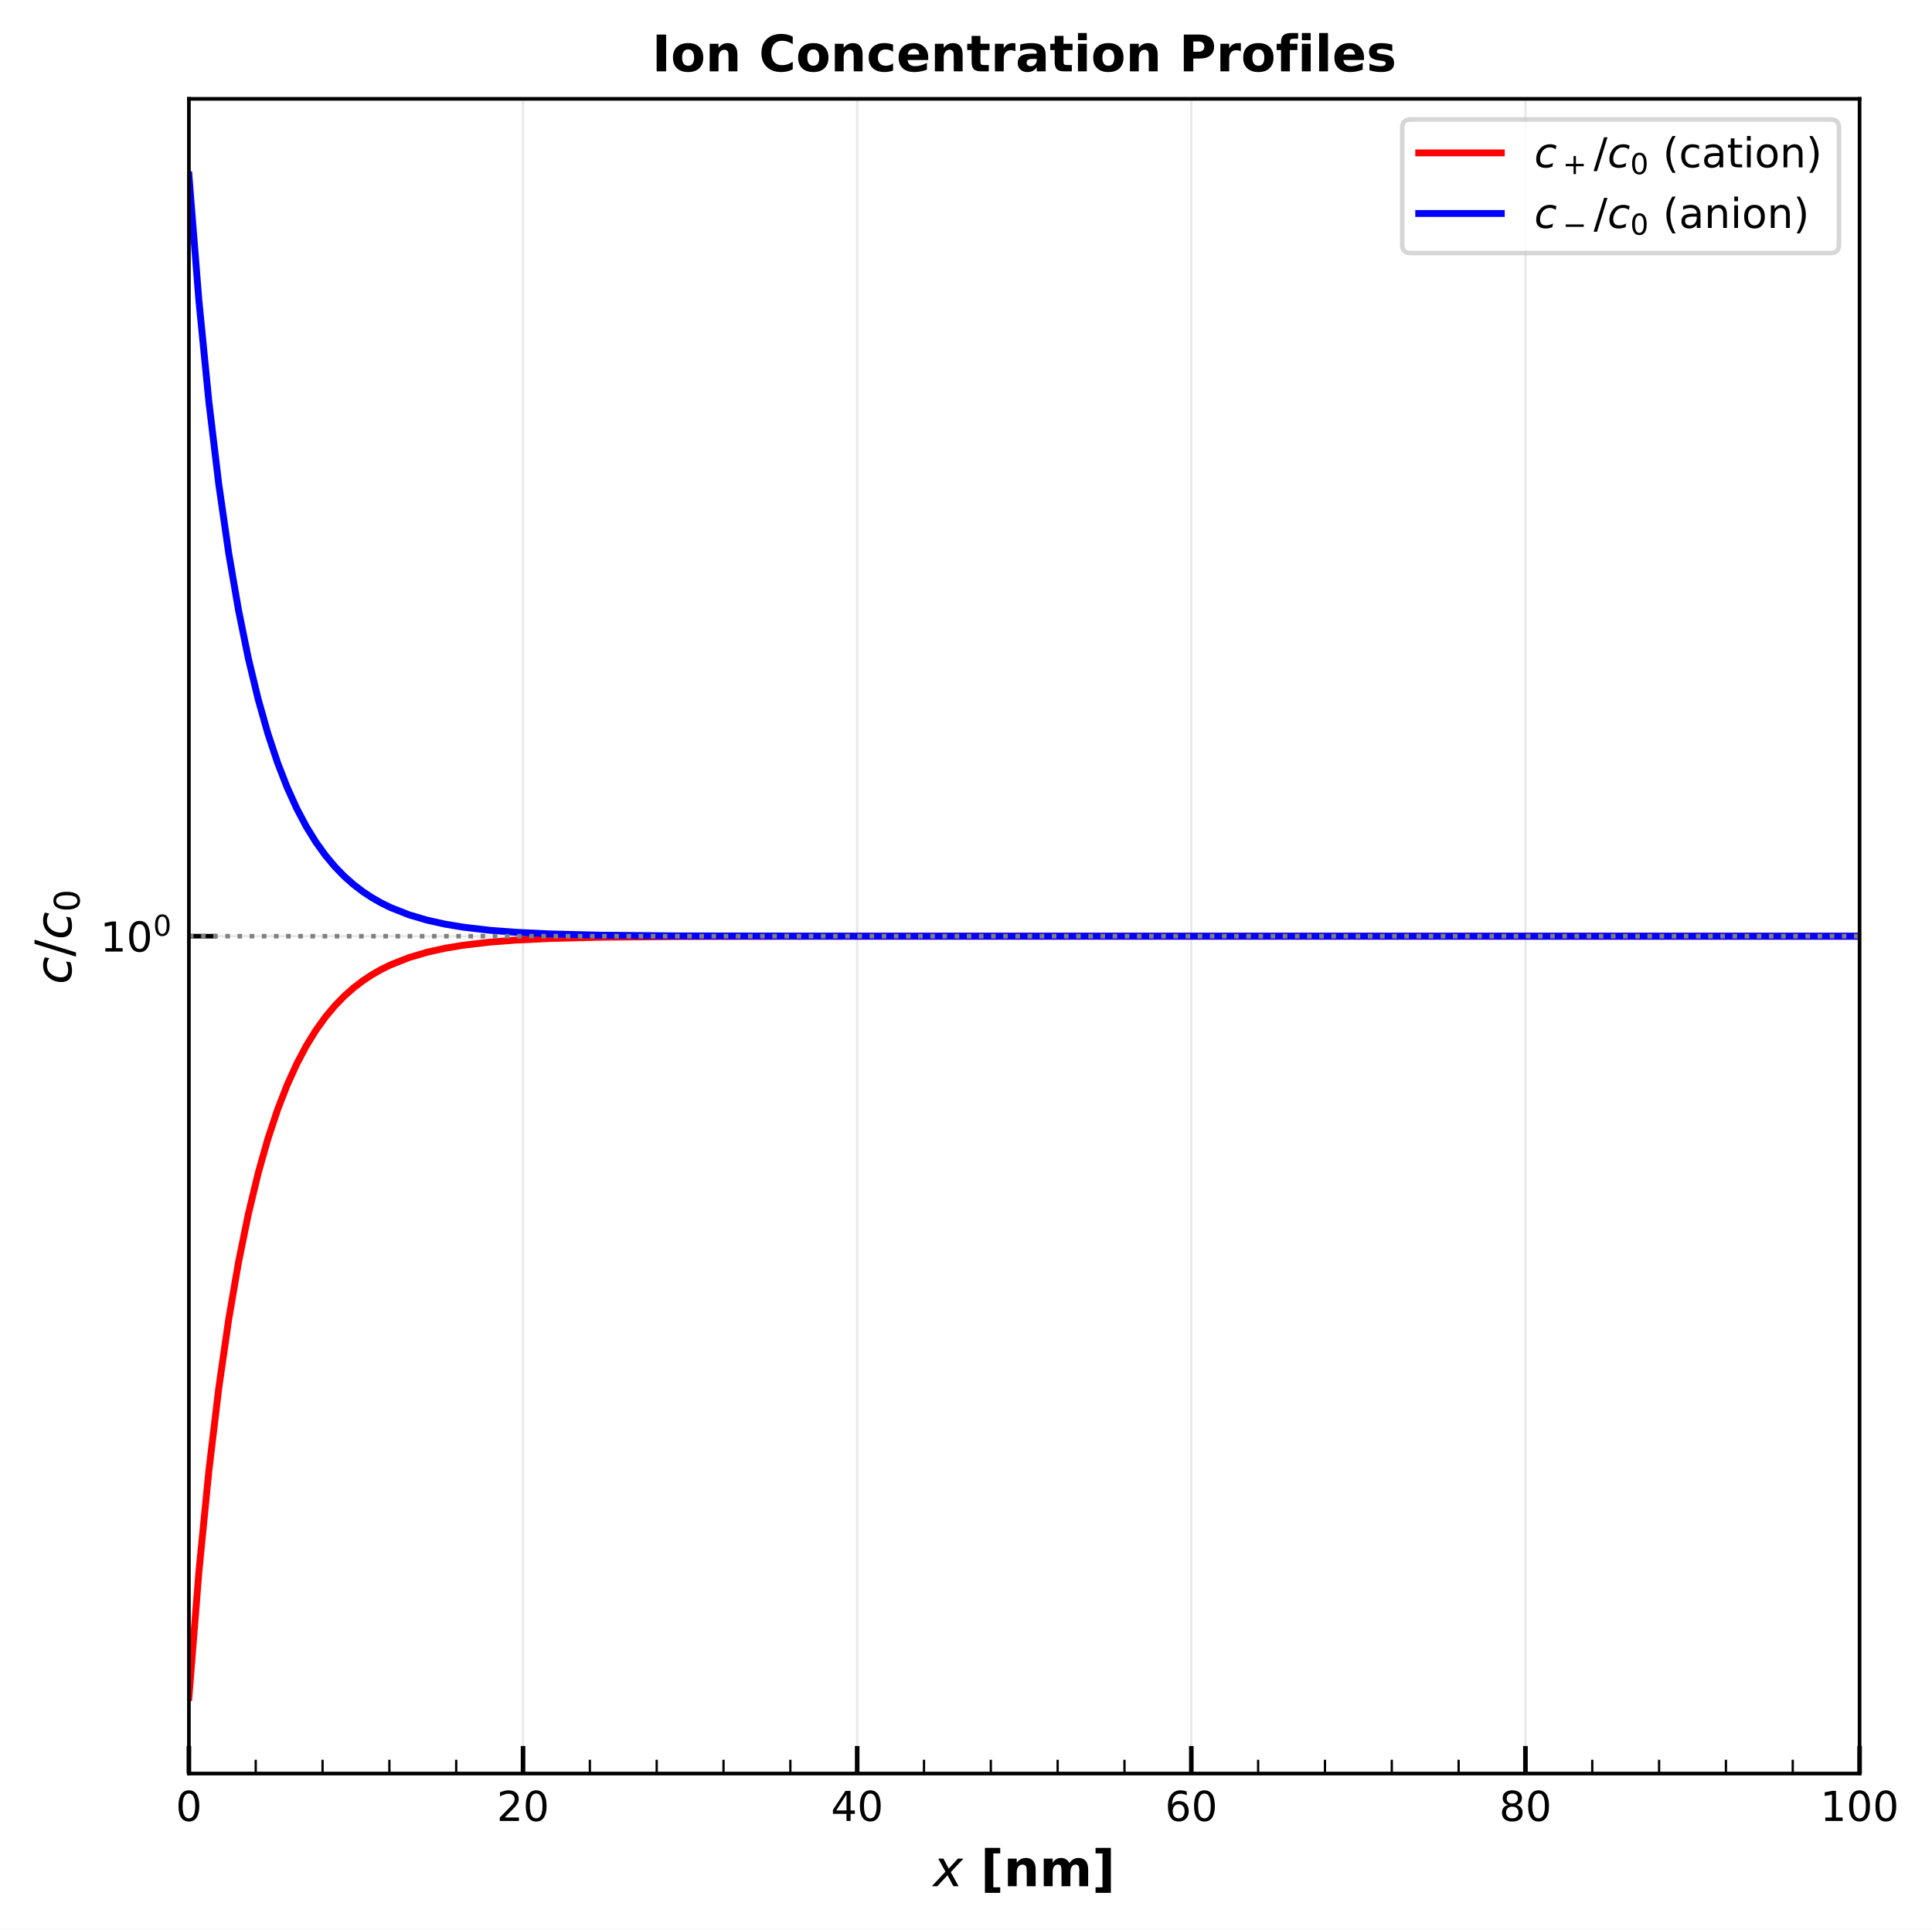
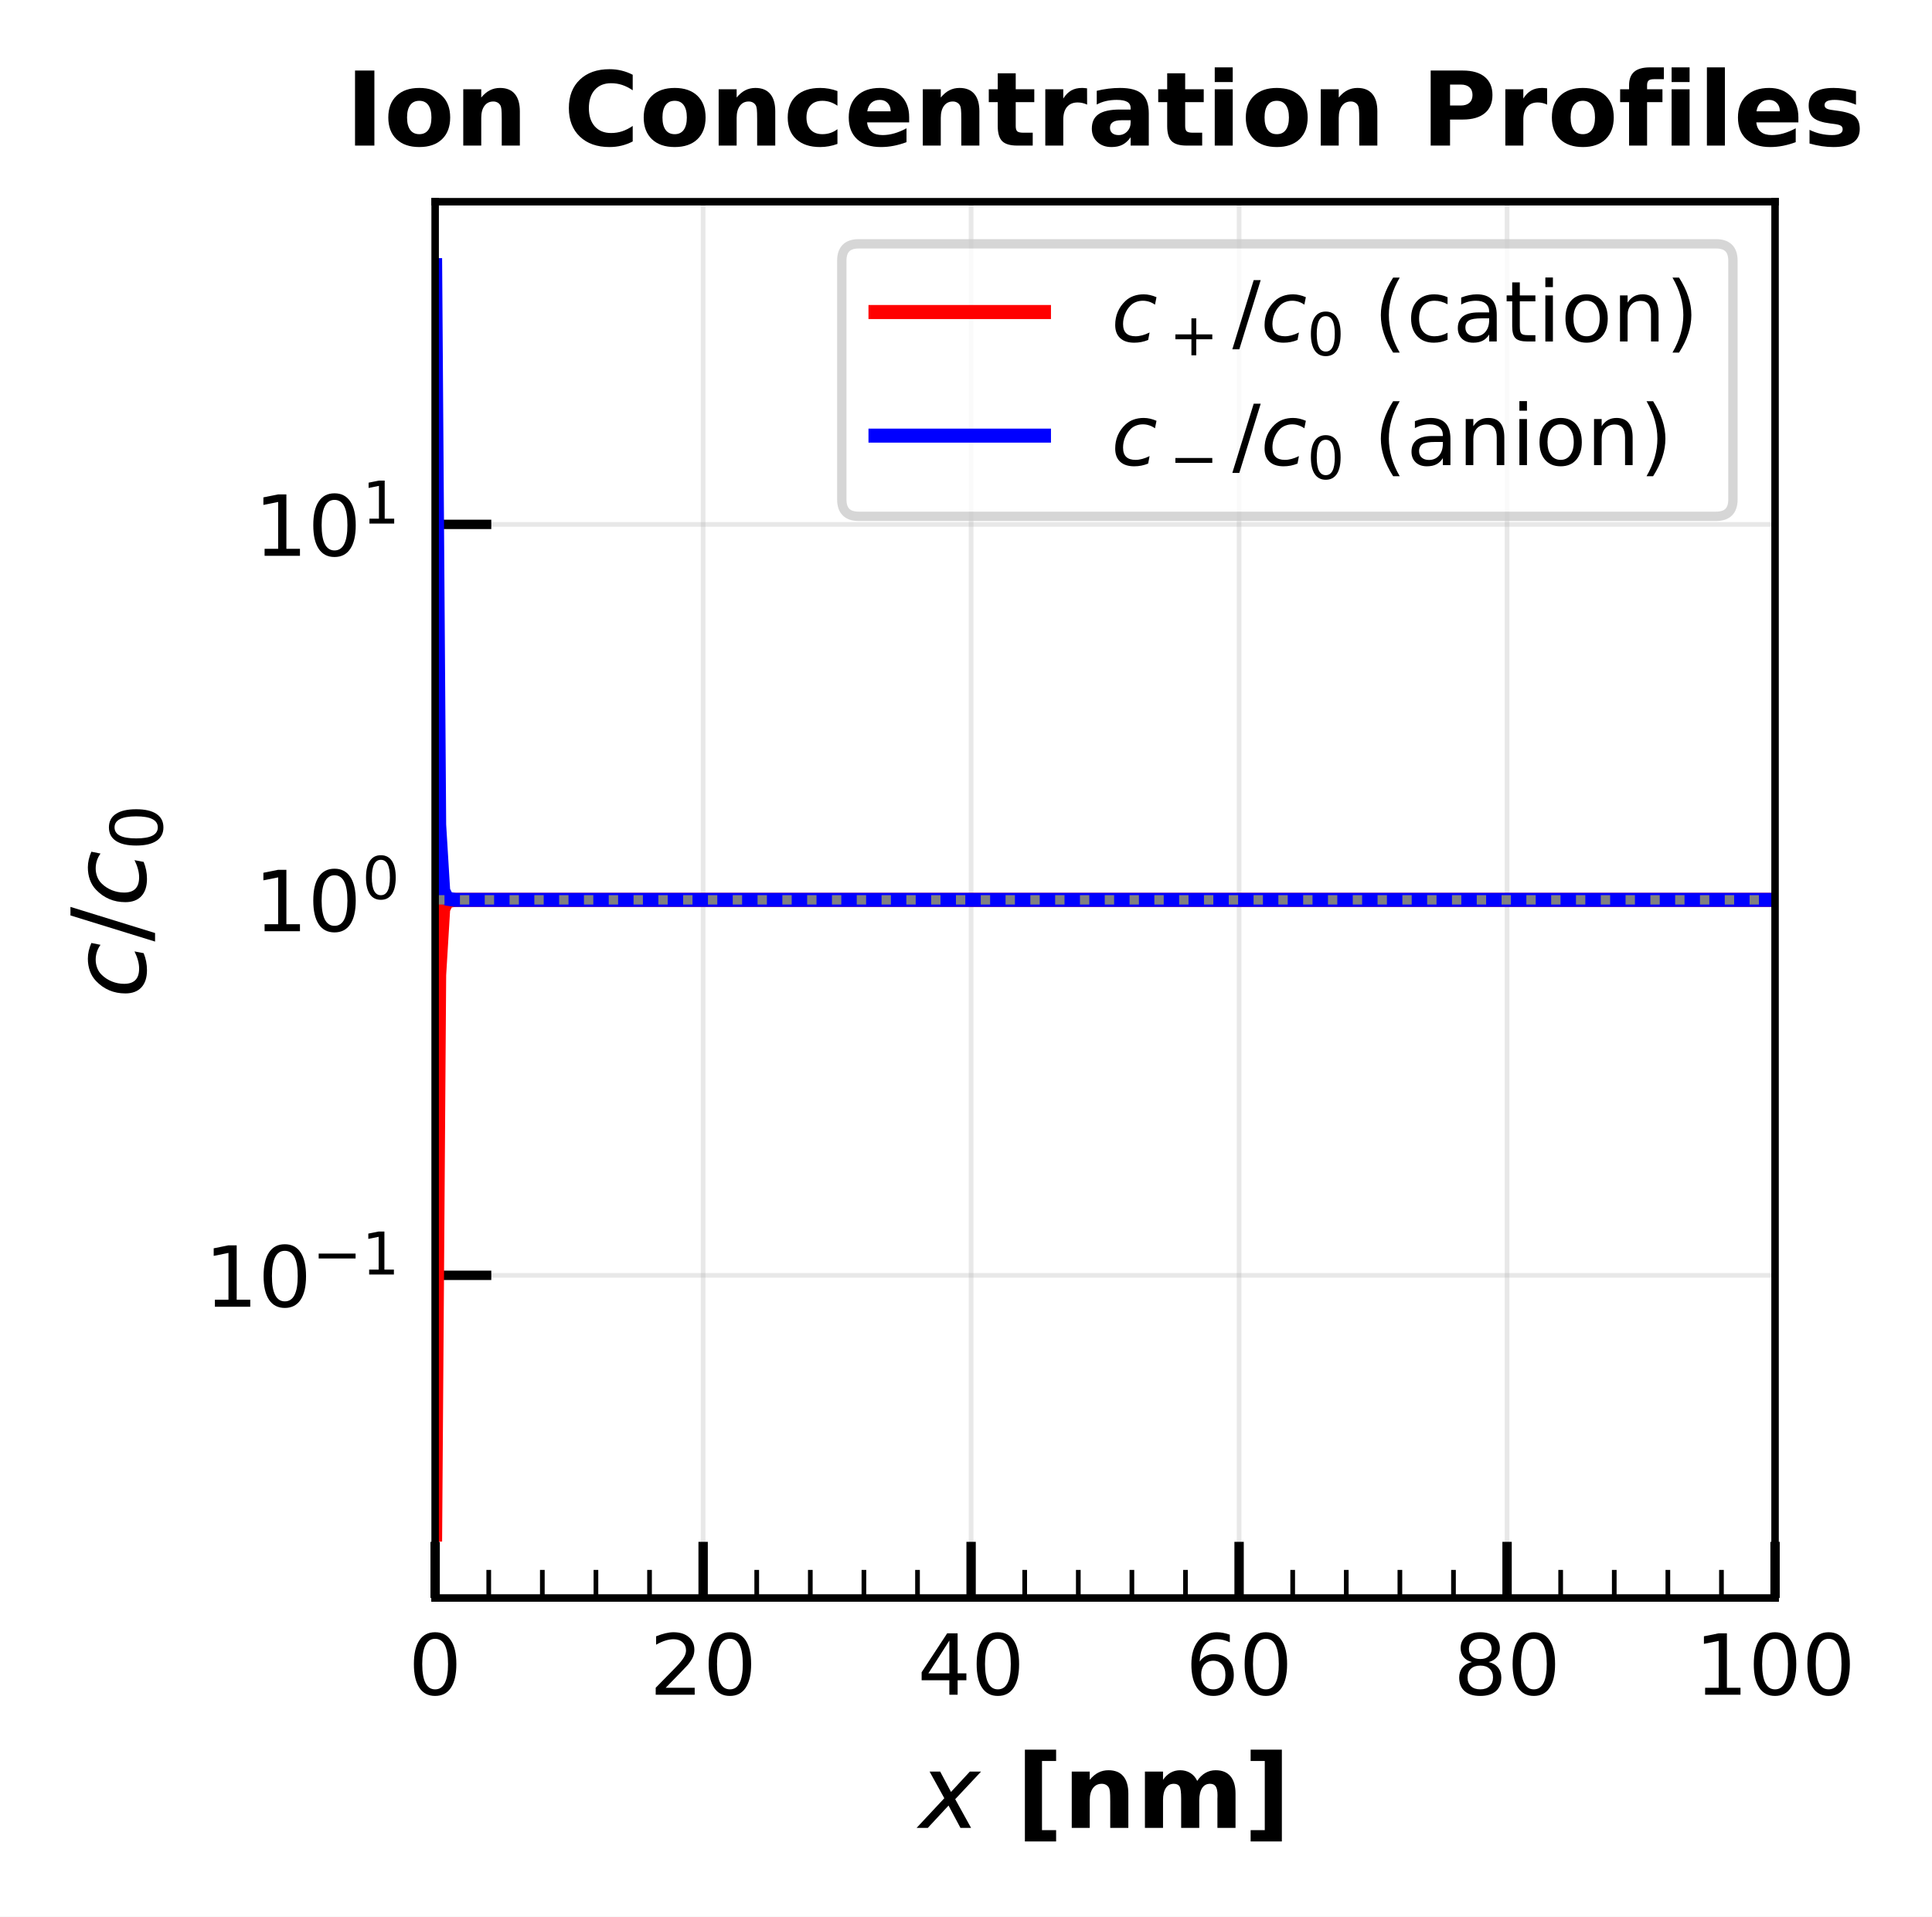
- <svg xmlns="http://www.w3.org/2000/svg" xmlns:xlink="http://www.w3.org/1999/xlink" width="421.236pt" height="420.835pt" viewBox="0 0 421.236 420.835" version="1.1">
+ <svg xmlns="http://www.w3.org/2000/svg" xmlns:xlink="http://www.w3.org/1999/xlink" width="206.439pt" height="204.835pt" viewBox="0 0 206.439 204.835" version="1.1">
  <defs>
    <style type="text/css">*{stroke-linejoin: round; stroke-linecap: butt}</style>
  </defs>
  <g id="figure_1">
    <g id="patch_1">
-       <path d="M 0 420.835  L 421.236 420.835  L 421.236 0  L 0 0  z " style="fill: #ffffff" />
+       <path d="M -0 204.835  L 206.439 204.835  L 206.439 0  L -0 0  z " style="fill: #ffffff" />
    </g>
    <g id="axes_1">
      <g id="patch_2">
-         <path d="M 41.186 386.778  L 405.447 386.778  L 405.447 21.558  L 41.186 21.558  z " style="fill: #ffffff" />
+         <path d="M 46.496 170.778  L 189.669 170.778  L 189.669 21.558  L 46.496 21.558  z " style="fill: #ffffff" />
      </g>
      <g id="matplotlib.axis_1">
        <g id="xtick_1">
          <g id="line2d_1">
-             <path d="M 41.186 386.778  L 41.186 21.558  " clip-path="url(#pbe0c4cbad6)" style="fill: none; stroke: #b0b0b0; stroke-opacity: 0.3; stroke-width: 0.5; stroke-linecap: square" />
+             <path d="M 46.496 170.778  L 46.496 21.558  " clip-path="url(#p0ae0e64b96)" style="fill: none; stroke: #b0b0b0; stroke-opacity: 0.3; stroke-width: 0.5; stroke-linecap: square" />
          </g>
          <g id="line2d_2">
            <defs>
-               <path id="m8ddf93ec9c" d="M 0 0  L 0 -6  " style="stroke: #000000" />
-             </defs>
-             <g>
-               <use xlink:href="#m8ddf93ec9c" x="41.186" y="386.778" style="stroke: #000000" />
+               <path id="m570b64d89d" d="M 0 0  L 0 -6  " style="stroke: #000000" />
+             </defs>
+             <g>
+               <use xlink:href="#m570b64d89d" x="46.496" y="170.778" style="stroke: #000000" />
            </g>
          </g>
          <g id="text_1">
-             <g transform="translate(38.32281 397.1169) scale(0.09 -0.09)">
+             <g transform="translate(43.63281 181.1169) scale(0.09 -0.09)">
              <defs>
                <path id="DejaVuSans-30" d="M 2034 4250  Q 1547 4250 1301 3770  Q 1056 3291 1056 2328  Q 1056 1369 1301 889  Q 1547 409 2034 409  Q 2525 409 2770 889  Q 3016 1369 3016 2328  Q 3016 3291 2770 3770  Q 2525 4250 2034 4250  z M 2034 4750  Q 2819 4750 3233 4129  Q 3647 3509 3647 2328  Q 3647 1150 3233 529  Q 2819 -91 2034 -91  Q 1250 -91 836 529  Q 422 1150 422 2328  Q 422 3509 836 4129  Q 1250 4750 2034 4750  z " transform="scale(0.015625)" />
              </defs>
              <use xlink:href="#DejaVuSans-30" />
            </g>
          </g>
        </g>
        <g id="xtick_2">
          <g id="line2d_3">
-             <path d="M 114.038 386.778  L 114.038 21.558  " clip-path="url(#pbe0c4cbad6)" style="fill: none; stroke: #b0b0b0; stroke-opacity: 0.3; stroke-width: 0.5; stroke-linecap: square" />
+             <path d="M 75.131 170.778  L 75.131 21.558  " clip-path="url(#p0ae0e64b96)" style="fill: none; stroke: #b0b0b0; stroke-opacity: 0.3; stroke-width: 0.5; stroke-linecap: square" />
          </g>
          <g id="line2d_4">
            <g>
-               <use xlink:href="#m8ddf93ec9c" x="114.038" y="386.778" style="stroke: #000000" />
+               <use xlink:href="#m570b64d89d" x="75.131" y="170.778" style="stroke: #000000" />
            </g>
          </g>
          <g id="text_2">
-             <g transform="translate(108.3118 397.1169) scale(0.09 -0.09)">
+             <g transform="translate(69.40433 181.1169) scale(0.09 -0.09)">
              <defs>
                <path id="DejaVuSans-32" d="M 1228 531  L 3431 531  L 3431 0  L 469 0  L 469 531  Q 828 903 1448 1529  Q 2069 2156 2228 2338  Q 2531 2678 2651 2914  Q 2772 3150 2772 3378  Q 2772 3750 2511 3984  Q 2250 4219 1831 4219  Q 1534 4219 1204 4116  Q 875 4013 500 3803  L 500 4441  Q 881 4594 1212 4672  Q 1544 4750 1819 4750  Q 2544 4750 2975 4387  Q 3406 4025 3406 3419  Q 3406 3131 3298 2873  Q 3191 2616 2906 2266  Q 2828 2175 2409 1742  Q 1991 1309 1228 531  z " transform="scale(0.015625)" />
              </defs>
              <use xlink:href="#DejaVuSans-32" />
              <use xlink:href="#DejaVuSans-30" x="63.623" />
            </g>
          </g>
        </g>
        <g id="xtick_3">
          <g id="line2d_5">
-             <path d="M 186.89 386.778  L 186.89 21.558  " clip-path="url(#pbe0c4cbad6)" style="fill: none; stroke: #b0b0b0; stroke-opacity: 0.3; stroke-width: 0.5; stroke-linecap: square" />
+             <path d="M 103.765 170.778  L 103.765 21.558  " clip-path="url(#p0ae0e64b96)" style="fill: none; stroke: #b0b0b0; stroke-opacity: 0.3; stroke-width: 0.5; stroke-linecap: square" />
          </g>
          <g id="line2d_6">
            <g>
-               <use xlink:href="#m8ddf93ec9c" x="186.89" y="386.778" style="stroke: #000000" />
+               <use xlink:href="#m570b64d89d" x="103.765" y="170.778" style="stroke: #000000" />
            </g>
          </g>
          <g id="text_3">
-             <g transform="translate(181.1639 397.1169) scale(0.09 -0.09)">
+             <g transform="translate(98.03896 181.1169) scale(0.09 -0.09)">
              <defs>
                <path id="DejaVuSans-34" d="M 2419 4116  L 825 1625  L 2419 1625  L 2419 4116  z M 2253 4666  L 3047 4666  L 3047 1625  L 3713 1625  L 3713 1100  L 3047 1100  L 3047 0  L 2419 0  L 2419 1100  L 313 1100  L 313 1709  L 2253 4666  z " transform="scale(0.015625)" />
              </defs>
              <use xlink:href="#DejaVuSans-34" />
              <use xlink:href="#DejaVuSans-30" x="63.623" />
            </g>
          </g>
        </g>
        <g id="xtick_4">
          <g id="line2d_7">
-             <path d="M 259.742 386.778  L 259.742 21.558  " clip-path="url(#pbe0c4cbad6)" style="fill: none; stroke: #b0b0b0; stroke-opacity: 0.3; stroke-width: 0.5; stroke-linecap: square" />
+             <path d="M 132.4 170.778  L 132.4 21.558  " clip-path="url(#p0ae0e64b96)" style="fill: none; stroke: #b0b0b0; stroke-opacity: 0.3; stroke-width: 0.5; stroke-linecap: square" />
          </g>
          <g id="line2d_8">
            <g>
-               <use xlink:href="#m8ddf93ec9c" x="259.742" y="386.778" style="stroke: #000000" />
+               <use xlink:href="#m570b64d89d" x="132.4" y="170.778" style="stroke: #000000" />
            </g>
          </g>
          <g id="text_4">
-             <g transform="translate(254.0161 397.1169) scale(0.09 -0.09)">
+             <g transform="translate(126.6736 181.1169) scale(0.09 -0.09)">
              <defs>
                <path id="DejaVuSans-36" d="M 2113 2584  Q 1688 2584 1439 2293  Q 1191 2003 1191 1497  Q 1191 994 1439 701  Q 1688 409 2113 409  Q 2538 409 2786 701  Q 3034 994 3034 1497  Q 3034 2003 2786 2293  Q 2538 2584 2113 2584  z M 3366 4563  L 3366 3988  Q 3128 4100 2886 4159  Q 2644 4219 2406 4219  Q 1781 4219 1451 3797  Q 1122 3375 1075 2522  Q 1259 2794 1537 2939  Q 1816 3084 2150 3084  Q 2853 3084 3261 2657  Q 3669 2231 3669 1497  Q 3669 778 3244 343  Q 2819 -91 2113 -91  Q 1303 -91 875 529  Q 447 1150 447 2328  Q 447 3434 972 4092  Q 1497 4750 2381 4750  Q 2619 4750 2861 4703  Q 3103 4656 3366 4563  z " transform="scale(0.015625)" />
              </defs>
              <use xlink:href="#DejaVuSans-36" />
              <use xlink:href="#DejaVuSans-30" x="63.623" />
            </g>
          </g>
        </g>
        <g id="xtick_5">
          <g id="line2d_9">
-             <path d="M 332.594 386.778  L 332.594 21.558  " clip-path="url(#pbe0c4cbad6)" style="fill: none; stroke: #b0b0b0; stroke-opacity: 0.3; stroke-width: 0.5; stroke-linecap: square" />
+             <path d="M 161.034 170.778  L 161.034 21.558  " clip-path="url(#p0ae0e64b96)" style="fill: none; stroke: #b0b0b0; stroke-opacity: 0.3; stroke-width: 0.5; stroke-linecap: square" />
          </g>
          <g id="line2d_10">
            <g>
-               <use xlink:href="#m8ddf93ec9c" x="332.594" y="386.778" style="stroke: #000000" />
+               <use xlink:href="#m570b64d89d" x="161.034" y="170.778" style="stroke: #000000" />
            </g>
          </g>
          <g id="text_5">
-             <g transform="translate(326.8682 397.1169) scale(0.09 -0.09)">
+             <g transform="translate(155.3082 181.1169) scale(0.09 -0.09)">
              <defs>
                <path id="DejaVuSans-38" d="M 2034 2216  Q 1584 2216 1326 1975  Q 1069 1734 1069 1313  Q 1069 891 1326 650  Q 1584 409 2034 409  Q 2484 409 2743 651  Q 3003 894 3003 1313  Q 3003 1734 2745 1975  Q 2488 2216 2034 2216  z M 1403 2484  Q 997 2584 770 2862  Q 544 3141 544 3541  Q 544 4100 942 4425  Q 1341 4750 2034 4750  Q 2731 4750 3128 4425  Q 3525 4100 3525 3541  Q 3525 3141 3298 2862  Q 3072 2584 2669 2484  Q 3125 2378 3379 2068  Q 3634 1759 3634 1313  Q 3634 634 3220 271  Q 2806 -91 2034 -91  Q 1263 -91 848 271  Q 434 634 434 1313  Q 434 1759 690 2068  Q 947 2378 1403 2484  z M 1172 3481  Q 1172 3119 1398 2916  Q 1625 2713 2034 2713  Q 2441 2713 2670 2916  Q 2900 3119 2900 3481  Q 2900 3844 2670 4047  Q 2441 4250 2034 4250  Q 1625 4250 1398 4047  Q 1172 3844 1172 3481  z " transform="scale(0.015625)" />
              </defs>
              <use xlink:href="#DejaVuSans-38" />
              <use xlink:href="#DejaVuSans-30" x="63.623" />
            </g>
          </g>
        </g>
        <g id="xtick_6">
          <g id="line2d_11">
-             <path d="M 405.447 386.778  L 405.447 21.558  " clip-path="url(#pbe0c4cbad6)" style="fill: none; stroke: #b0b0b0; stroke-opacity: 0.3; stroke-width: 0.5; stroke-linecap: square" />
+             <path d="M 189.669 170.778  L 189.669 21.558  " clip-path="url(#p0ae0e64b96)" style="fill: none; stroke: #b0b0b0; stroke-opacity: 0.3; stroke-width: 0.5; stroke-linecap: square" />
          </g>
          <g id="line2d_12">
            <g>
-               <use xlink:href="#m8ddf93ec9c" x="405.447" y="386.778" style="stroke: #000000" />
+               <use xlink:href="#m570b64d89d" x="189.669" y="170.778" style="stroke: #000000" />
            </g>
          </g>
          <g id="text_6">
-             <g transform="translate(396.8572 397.1169) scale(0.09 -0.09)">
+             <g transform="translate(181.0798 181.1169) scale(0.09 -0.09)">
              <defs>
                <path id="DejaVuSans-31" d="M 794 531  L 1825 531  L 1825 4091  L 703 3866  L 703 4441  L 1819 4666  L 2450 4666  L 2450 531  L 3481 531  L 3481 0  L 794 0  L 794 531  z " transform="scale(0.015625)" />
              </defs>
              <use xlink:href="#DejaVuSans-31" />
              <use xlink:href="#DejaVuSans-30" x="63.623" />
              <use xlink:href="#DejaVuSans-30" x="127.246" />
            </g>
          </g>
        </g>
        <g id="xtick_7">
          <g id="line2d_13">
            <defs>
-               <path id="m6bb6f6921f" d="M 0 0  L 0 -3  " style="stroke: #000000; stroke-width: 0.5" />
-             </defs>
-             <g>
-               <use xlink:href="#m6bb6f6921f" x="55.756" y="386.778" style="stroke: #000000; stroke-width: 0.5" />
+               <path id="mda8143eebb" d="M 0 0  L 0 -3  " style="stroke: #000000; stroke-width: 0.5" />
+             </defs>
+             <g>
+               <use xlink:href="#mda8143eebb" x="52.223" y="170.778" style="stroke: #000000; stroke-width: 0.5" />
            </g>
          </g>
        </g>
        <g id="xtick_8">
          <g id="line2d_14">
            <g>
-               <use xlink:href="#m6bb6f6921f" x="70.327" y="386.778" style="stroke: #000000; stroke-width: 0.5" />
+               <use xlink:href="#mda8143eebb" x="57.95" y="170.778" style="stroke: #000000; stroke-width: 0.5" />
            </g>
          </g>
        </g>
        <g id="xtick_9">
          <g id="line2d_15">
            <g>
-               <use xlink:href="#m6bb6f6921f" x="84.897" y="386.778" style="stroke: #000000; stroke-width: 0.5" />
+               <use xlink:href="#mda8143eebb" x="63.677" y="170.778" style="stroke: #000000; stroke-width: 0.5" />
            </g>
          </g>
        </g>
        <g id="xtick_10">
          <g id="line2d_16">
            <g>
-               <use xlink:href="#m6bb6f6921f" x="99.468" y="386.778" style="stroke: #000000; stroke-width: 0.5" />
+               <use xlink:href="#mda8143eebb" x="69.404" y="170.778" style="stroke: #000000; stroke-width: 0.5" />
            </g>
          </g>
        </g>
        <g id="xtick_11">
          <g id="line2d_17">
            <g>
-               <use xlink:href="#m6bb6f6921f" x="128.608" y="386.778" style="stroke: #000000; stroke-width: 0.5" />
+               <use xlink:href="#mda8143eebb" x="80.858" y="170.778" style="stroke: #000000; stroke-width: 0.5" />
            </g>
          </g>
        </g>
        <g id="xtick_12">
          <g id="line2d_18">
            <g>
-               <use xlink:href="#m6bb6f6921f" x="143.179" y="386.778" style="stroke: #000000; stroke-width: 0.5" />
+               <use xlink:href="#mda8143eebb" x="86.584" y="170.778" style="stroke: #000000; stroke-width: 0.5" />
            </g>
          </g>
        </g>
        <g id="xtick_13">
          <g id="line2d_19">
            <g>
-               <use xlink:href="#m6bb6f6921f" x="157.749" y="386.778" style="stroke: #000000; stroke-width: 0.5" />
+               <use xlink:href="#mda8143eebb" x="92.311" y="170.778" style="stroke: #000000; stroke-width: 0.5" />
            </g>
          </g>
        </g>
        <g id="xtick_14">
          <g id="line2d_20">
            <g>
-               <use xlink:href="#m6bb6f6921f" x="172.32" y="386.778" style="stroke: #000000; stroke-width: 0.5" />
+               <use xlink:href="#mda8143eebb" x="98.038" y="170.778" style="stroke: #000000; stroke-width: 0.5" />
            </g>
          </g>
        </g>
        <g id="xtick_15">
          <g id="line2d_21">
            <g>
-               <use xlink:href="#m6bb6f6921f" x="201.461" y="386.778" style="stroke: #000000; stroke-width: 0.5" />
+               <use xlink:href="#mda8143eebb" x="109.492" y="170.778" style="stroke: #000000; stroke-width: 0.5" />
            </g>
          </g>
        </g>
        <g id="xtick_16">
          <g id="line2d_22">
            <g>
-               <use xlink:href="#m6bb6f6921f" x="216.031" y="386.778" style="stroke: #000000; stroke-width: 0.5" />
+               <use xlink:href="#mda8143eebb" x="115.219" y="170.778" style="stroke: #000000; stroke-width: 0.5" />
            </g>
          </g>
        </g>
        <g id="xtick_17">
          <g id="line2d_23">
            <g>
-               <use xlink:href="#m6bb6f6921f" x="230.601" y="386.778" style="stroke: #000000; stroke-width: 0.5" />
+               <use xlink:href="#mda8143eebb" x="120.946" y="170.778" style="stroke: #000000; stroke-width: 0.5" />
            </g>
          </g>
        </g>
        <g id="xtick_18">
          <g id="line2d_24">
            <g>
-               <use xlink:href="#m6bb6f6921f" x="245.172" y="386.778" style="stroke: #000000; stroke-width: 0.5" />
+               <use xlink:href="#mda8143eebb" x="126.673" y="170.778" style="stroke: #000000; stroke-width: 0.5" />
            </g>
          </g>
        </g>
        <g id="xtick_19">
          <g id="line2d_25">
            <g>
-               <use xlink:href="#m6bb6f6921f" x="274.313" y="386.778" style="stroke: #000000; stroke-width: 0.5" />
+               <use xlink:href="#mda8143eebb" x="138.127" y="170.778" style="stroke: #000000; stroke-width: 0.5" />
            </g>
          </g>
        </g>
        <g id="xtick_20">
          <g id="line2d_26">
            <g>
-               <use xlink:href="#m6bb6f6921f" x="288.883" y="386.778" style="stroke: #000000; stroke-width: 0.5" />
+               <use xlink:href="#mda8143eebb" x="143.854" y="170.778" style="stroke: #000000; stroke-width: 0.5" />
            </g>
          </g>
        </g>
        <g id="xtick_21">
          <g id="line2d_27">
            <g>
-               <use xlink:href="#m6bb6f6921f" x="303.454" y="386.778" style="stroke: #000000; stroke-width: 0.5" />
+               <use xlink:href="#mda8143eebb" x="149.581" y="170.778" style="stroke: #000000; stroke-width: 0.5" />
            </g>
          </g>
        </g>
        <g id="xtick_22">
          <g id="line2d_28">
            <g>
-               <use xlink:href="#m6bb6f6921f" x="318.024" y="386.778" style="stroke: #000000; stroke-width: 0.5" />
+               <use xlink:href="#mda8143eebb" x="155.308" y="170.778" style="stroke: #000000; stroke-width: 0.5" />
            </g>
          </g>
        </g>
        <g id="xtick_23">
          <g id="line2d_29">
            <g>
-               <use xlink:href="#m6bb6f6921f" x="347.165" y="386.778" style="stroke: #000000; stroke-width: 0.5" />
+               <use xlink:href="#mda8143eebb" x="166.761" y="170.778" style="stroke: #000000; stroke-width: 0.5" />
            </g>
          </g>
        </g>
        <g id="xtick_24">
          <g id="line2d_30">
            <g>
-               <use xlink:href="#m6bb6f6921f" x="361.735" y="386.778" style="stroke: #000000; stroke-width: 0.5" />
+               <use xlink:href="#mda8143eebb" x="172.488" y="170.778" style="stroke: #000000; stroke-width: 0.5" />
            </g>
          </g>
        </g>
        <g id="xtick_25">
          <g id="line2d_31">
            <g>
-               <use xlink:href="#m6bb6f6921f" x="376.306" y="386.778" style="stroke: #000000; stroke-width: 0.5" />
+               <use xlink:href="#mda8143eebb" x="178.215" y="170.778" style="stroke: #000000; stroke-width: 0.5" />
            </g>
          </g>
        </g>
        <g id="xtick_26">
          <g id="line2d_32">
            <g>
-               <use xlink:href="#m6bb6f6921f" x="390.876" y="386.778" style="stroke: #000000; stroke-width: 0.5" />
+               <use xlink:href="#mda8143eebb" x="183.942" y="170.778" style="stroke: #000000; stroke-width: 0.5" />
            </g>
          </g>
        </g>
        <g id="text_7">
-           <g transform="translate(203.4613 411.3469) scale(0.11 -0.11)">
+           <g transform="translate(98.22753 195.3469) scale(0.11 -0.11)">
            <defs>
              <path id="DejaVuSans-Oblique-78" d="M 3841 3500  L 2234 1784  L 3219 0  L 2559 0  L 1819 1388  L 531 0  L -166 0  L 1556 1844  L 641 3500  L 1300 3500  L 1972 2234  L 3144 3500  L 3841 3500  z " transform="scale(0.015625)" />
              <path id="DejaVuSans-Bold-20" transform="scale(0.015625)" />
              <path id="DejaVuSans-Bold-5b" d="M 550 4863  L 2491 4863  L 2491 4159  L 1613 4159  L 1613 -141  L 2491 -141  L 2491 -844  L 550 -844  L 550 4863  z " transform="scale(0.015625)" />
              <path id="DejaVuSans-Bold-6e" d="M 4056 2131  L 4056 0  L 2931 0  L 2931 347  L 2931 1631  Q 2931 2084 2911 2256  Q 2891 2428 2841 2509  Q 2775 2619 2662 2680  Q 2550 2741 2406 2741  Q 2056 2741 1856 2470  Q 1656 2200 1656 1722  L 1656 0  L 538 0  L 538 3500  L 1656 3500  L 1656 2988  Q 1909 3294 2193 3439  Q 2478 3584 2822 3584  Q 3428 3584 3742 3212  Q 4056 2841 4056 2131  z " transform="scale(0.015625)" />
              <path id="DejaVuSans-Bold-6d" d="M 3781 2919  Q 3994 3244 4286 3414  Q 4578 3584 4928 3584  Q 5531 3584 5847 3212  Q 6163 2841 6163 2131  L 6163 0  L 5038 0  L 5038 1825  Q 5041 1866 5042 1909  Q 5044 1953 5044 2034  Q 5044 2406 4934 2573  Q 4825 2741 4581 2741  Q 4263 2741 4089 2478  Q 3916 2216 3909 1719  L 3909 0  L 2784 0  L 2784 1825  Q 2784 2406 2684 2573  Q 2584 2741 2328 2741  Q 2006 2741 1831 2477  Q 1656 2213 1656 1722  L 1656 0  L 531 0  L 531 3500  L 1656 3500  L 1656 2988  Q 1863 3284 2130 3434  Q 2397 3584 2719 3584  Q 3081 3584 3359 3409  Q 3638 3234 3781 2919  z " transform="scale(0.015625)" />
              <path id="DejaVuSans-Bold-5d" d="M 2375 -844  L 434 -844  L 434 -141  L 1313 -141  L 1313 4159  L 434 4159  L 434 4863  L 2375 4863  L 2375 -844  z " transform="scale(0.015625)" />
            </defs>
            <use xlink:href="#DejaVuSans-Oblique-78" transform="translate(0 0.015625)" />
            <use xlink:href="#DejaVuSans-Bold-20" transform="translate(59.17969 0.015625)" />
            <use xlink:href="#DejaVuSans-Bold-5b" transform="translate(93.99414 0.015625)" />
            <use xlink:href="#DejaVuSans-Bold-6e" transform="translate(139.6973 0.015625)" />
            <use xlink:href="#DejaVuSans-Bold-6d" transform="translate(210.8887 0.015625)" />
            <use xlink:href="#DejaVuSans-Bold-5d" transform="translate(315.0879 0.015625)" />
          </g>
        </g>
      </g>
      <g id="matplotlib.axis_2">
        <g id="ytick_1">
          <g id="line2d_33">
-             <path d="M 41.186 204.168  L 405.447 204.168  " clip-path="url(#pbe0c4cbad6)" style="fill: none; stroke: #b0b0b0; stroke-opacity: 0.3; stroke-width: 0.5; stroke-linecap: square" />
+             <path d="M 46.496 136.294  L 189.669 136.294  " clip-path="url(#p0ae0e64b96)" style="fill: none; stroke: #b0b0b0; stroke-opacity: 0.3; stroke-width: 0.5; stroke-linecap: square" />
          </g>
          <g id="line2d_34">
            <defs>
-               <path id="mec89b0e966" d="M 0 0  L 6 0  " style="stroke: #000000" />
-             </defs>
-             <g>
-               <use xlink:href="#mec89b0e966" x="41.186" y="204.168" style="stroke: #000000" />
+               <path id="mb1d8ce197b" d="M 0 0  L 6 0  " style="stroke: #000000" />
+             </defs>
+             <g>
+               <use xlink:href="#mb1d8ce197b" x="46.496" y="136.294" style="stroke: #000000" />
            </g>
          </g>
          <g id="text_8">
-             <g transform="translate(21.84594 207.5876) scale(0.09 -0.09)">
+             <g transform="translate(21.84594 139.7138) scale(0.09 -0.09)">
+               <defs>
+                 <path id="DejaVuSans-2212" d="M 678 2272  L 4684 2272  L 4684 1741  L 678 1741  L 678 2272  z " transform="scale(0.015625)" />
+               </defs>
+               <use xlink:href="#DejaVuSans-31" transform="translate(0 0.684375)" />
+               <use xlink:href="#DejaVuSans-30" transform="translate(63.62305 0.684375)" />
+               <use xlink:href="#DejaVuSans-2212" transform="translate(128.2031 38.96563) scale(0.7)" />
+               <use xlink:href="#DejaVuSans-31" transform="translate(186.8555 38.96563) scale(0.7)" />
+             </g>
+           </g>
+         </g>
+         <g id="ytick_2">
+           <g id="line2d_35">
+             <path d="M 46.496 96.168  L 189.669 96.168  " clip-path="url(#p0ae0e64b96)" style="fill: none; stroke: #b0b0b0; stroke-opacity: 0.3; stroke-width: 0.5; stroke-linecap: square" />
+           </g>
+           <g id="line2d_36">
+             <g>
+               <use xlink:href="#mb1d8ce197b" x="46.496" y="96.168" style="stroke: #000000" />
+             </g>
+           </g>
+           <g id="text_9">
+             <g transform="translate(27.15594 99.58758) scale(0.09 -0.09)">
              <use xlink:href="#DejaVuSans-31" transform="translate(0 0.765625)" />
              <use xlink:href="#DejaVuSans-30" transform="translate(63.62305 0.765625)" />
              <use xlink:href="#DejaVuSans-30" transform="translate(128.2031 39.04688) scale(0.7)" />
            </g>
          </g>
        </g>
-         <g id="text_9">
-           <g transform="translate(15.55828 214.6733) rotate(-90) scale(0.11 -0.11)">
+         <g id="ytick_3">
+           <g id="line2d_37">
+             <path d="M 46.496 56.042  L 189.669 56.042  " clip-path="url(#p0ae0e64b96)" style="fill: none; stroke: #b0b0b0; stroke-opacity: 0.3; stroke-width: 0.5; stroke-linecap: square" />
+           </g>
+           <g id="line2d_38">
+             <g>
+               <use xlink:href="#mb1d8ce197b" x="46.496" y="56.042" style="stroke: #000000" />
+             </g>
+           </g>
+           <g id="text_10">
+             <g transform="translate(27.15594 59.4614) scale(0.09 -0.09)">
+               <use xlink:href="#DejaVuSans-31" transform="translate(0 0.684375)" />
+               <use xlink:href="#DejaVuSans-30" transform="translate(63.62305 0.684375)" />
+               <use xlink:href="#DejaVuSans-31" transform="translate(128.2031 38.96563) scale(0.7)" />
+             </g>
+           </g>
+         </g>
+         <g id="text_11">
+           <g transform="translate(15.55828 106.6733) rotate(-90) scale(0.11 -0.11)">
            <defs>
              <path id="DejaVuSans-Oblique-63" d="M 3431 3366  L 3316 2797  Q 3109 2947 2876 3022  Q 2644 3097 2394 3097  Q 2119 3097 1870 3000  Q 1622 2903 1453 2725  Q 1184 2453 1037 2087  Q 891 1722 891 1331  Q 891 859 1127 628  Q 1363 397 1844 397  Q 2081 397 2348 469  Q 2616 541 2906 684  L 2797 116  Q 2547 13 2283 -39  Q 2019 -91 1741 -91  Q 1044 -91 669 257  Q 294 606 294 1253  Q 294 1797 489 2255  Q 684 2713 1069 3078  Q 1331 3328 1684 3456  Q 2038 3584 2456 3584  Q 2700 3584 2940 3529  Q 3181 3475 3431 3366  z " transform="scale(0.015625)" />
              <path id="DejaVuSans-2f" d="M 1625 4666  L 2156 4666  L 531 -594  L 0 -594  L 1625 4666  z " transform="scale(0.015625)" />
            </defs>
            <use xlink:href="#DejaVuSans-Oblique-63" transform="translate(0 0.09375)" />
            <use xlink:href="#DejaVuSans-2f" transform="translate(54.98047 0.09375)" />
            <use xlink:href="#DejaVuSans-Oblique-63" transform="translate(88.67188 0.09375)" />
            <use xlink:href="#DejaVuSans-30" transform="translate(143.6523 -16.3125) scale(0.7)" />
          </g>
        </g>
      </g>
-       <g id="line2d_35">
-         <path d="M 41.186 370.177  L 43.367 342.782  L 45.54 320.742  L 47.703 302.7  L 49.858 287.753  L 52.005 275.267  L 54.143 264.774  L 56.272 255.917  L 58.392 248.415  L 60.504 242.045  L 62.607 236.625  L 64.702 232.006  L 66.788 228.064  L 68.866 224.697  L 70.935 221.816  L 72.996 219.351  L 75.048 217.239  L 77.092 215.428  L 79.127 213.874  L 81.154 212.54  L 83.172 211.394  L 85.182 210.408  L 89.177 208.831  L 93.139 207.661  L 97.067 206.791  L 100.962 206.143  L 106.743 205.463  L 112.451 205.022  L 119.947 204.663  L 130.95 204.39  L 148.654 204.229  L 188.002 204.172  L 405.447 204.168  L 405.447 204.168  " clip-path="url(#pbe0c4cbad6)" style="fill: none; stroke: #ff0000; stroke-width: 1.5; stroke-linecap: square" />
-       </g>
-       <g id="line2d_36">
-         <path d="M 41.186 38.159  L 43.367 65.554  L 45.54 87.594  L 47.703 105.637  L 49.858 120.583  L 52.005 133.069  L 54.143 143.562  L 56.272 152.42  L 58.392 159.921  L 60.504 166.291  L 62.607 171.711  L 64.702 176.33  L 66.788 180.272  L 68.866 183.64  L 70.935 186.52  L 72.996 188.986  L 75.048 191.098  L 77.092 192.909  L 79.127 194.463  L 81.154 195.797  L 83.172 196.943  L 85.182 197.928  L 89.177 199.505  L 93.139 200.675  L 97.067 201.545  L 100.962 202.194  L 106.743 202.873  L 112.451 203.314  L 119.947 203.674  L 130.95 203.947  L 148.654 204.107  L 188.002 204.165  L 405.447 204.168  L 405.447 204.168  " clip-path="url(#pbe0c4cbad6)" style="fill: none; stroke: #0000ff; stroke-width: 1.5; stroke-linecap: square" />
-       </g>
-       <g id="line2d_37">
-         <path d="M 41.186 204.168  L 405.447 204.168  " clip-path="url(#pbe0c4cbad6)" style="fill: none; stroke-dasharray: 1,1.65; stroke-dashoffset: 0; stroke: #808080" />
+       <g id="line2d_39">
+         <path d="M 46.496 163.996  L 46.925 104.196  L 47.353 97.147  L 47.781 96.288  L 48.633 96.17  L 78.545 96.168  L 189.669 96.168  L 189.669 96.168  " clip-path="url(#p0ae0e64b96)" style="fill: none; stroke: #ff0000; stroke-width: 1.5; stroke-linecap: square" />
+       </g>
+       <g id="line2d_40">
+         <path d="M 46.496 28.341  L 46.925 88.141  L 47.353 95.189  L 47.781 96.048  L 48.633 96.166  L 78.545 96.168  L 189.669 96.168  L 189.669 96.168  " clip-path="url(#p0ae0e64b96)" style="fill: none; stroke: #0000ff; stroke-width: 1.5; stroke-linecap: square" />
+       </g>
+       <g id="line2d_41">
+         <path d="M 46.496 96.168  L 189.669 96.168  " clip-path="url(#p0ae0e64b96)" style="fill: none; stroke-dasharray: 1,1.65; stroke-dashoffset: 0; stroke: #808080" />
      </g>
      <g id="patch_3">
-         <path d="M 41.186 386.778  L 41.186 21.558  " style="fill: none; stroke: #000000; stroke-width: 0.8; stroke-linejoin: miter; stroke-linecap: square" />
+         <path d="M 46.496 170.778  L 46.496 21.558  " style="fill: none; stroke: #000000; stroke-width: 0.8; stroke-linejoin: miter; stroke-linecap: square" />
      </g>
      <g id="patch_4">
-         <path d="M 405.447 386.778  L 405.447 21.558  " style="fill: none; stroke: #000000; stroke-width: 0.8; stroke-linejoin: miter; stroke-linecap: square" />
+         <path d="M 189.669 170.778  L 189.669 21.558  " style="fill: none; stroke: #000000; stroke-width: 0.8; stroke-linejoin: miter; stroke-linecap: square" />
      </g>
      <g id="patch_5">
-         <path d="M 41.186 386.778  L 405.447 386.778  " style="fill: none; stroke: #000000; stroke-width: 0.8; stroke-linejoin: miter; stroke-linecap: square" />
+         <path d="M 46.496 170.778  L 189.669 170.778  " style="fill: none; stroke: #000000; stroke-width: 0.8; stroke-linejoin: miter; stroke-linecap: square" />
      </g>
      <g id="patch_6">
-         <path d="M 41.186 21.558  L 405.447 21.558  " style="fill: none; stroke: #000000; stroke-width: 0.8; stroke-linejoin: miter; stroke-linecap: square" />
-       </g>
-       <g id="text_10">
-         <g transform="translate(142.1595 15.55828) scale(0.11 -0.11)">
+         <path d="M 46.496 21.558  L 189.669 21.558  " style="fill: none; stroke: #000000; stroke-width: 0.8; stroke-linejoin: miter; stroke-linecap: square" />
+       </g>
+       <g id="text_12">
+         <g transform="translate(36.92574 15.55828) scale(0.11 -0.11)">
          <defs>
            <path id="DejaVuSans-Bold-49" d="M 588 4666  L 1791 4666  L 1791 0  L 588 0  L 588 4666  z " transform="scale(0.015625)" />
            <path id="DejaVuSans-Bold-6f" d="M 2203 2784  Q 1831 2784 1636 2517  Q 1441 2250 1441 1747  Q 1441 1244 1636 976  Q 1831 709 2203 709  Q 2569 709 2762 976  Q 2956 1244 2956 1747  Q 2956 2250 2762 2517  Q 2569 2784 2203 2784  z M 2203 3584  Q 3106 3584 3614 3096  Q 4122 2609 4122 1747  Q 4122 884 3614 396  Q 3106 -91 2203 -91  Q 1297 -91 786 396  Q 275 884 275 1747  Q 275 2609 786 3096  Q 1297 3584 2203 3584  z " transform="scale(0.015625)" />
            <path id="DejaVuSans-Bold-43" d="M 4288 256  Q 3956 84 3597 -3  Q 3238 -91 2847 -91  Q 1681 -91 1000 561  Q 319 1213 319 2328  Q 319 3447 1000 4098  Q 1681 4750 2847 4750  Q 3238 4750 3597 4662  Q 3956 4575 4288 4403  L 4288 3438  Q 3953 3666 3628 3772  Q 3303 3878 2944 3878  Q 2300 3878 1931 3465  Q 1563 3053 1563 2328  Q 1563 1606 1931 1193  Q 2300 781 2944 781  Q 3303 781 3628 887  Q 3953 994 4288 1222  L 4288 256  z " transform="scale(0.015625)" />
            <path id="DejaVuSans-Bold-63" d="M 3366 3391  L 3366 2478  Q 3138 2634 2908 2709  Q 2678 2784 2431 2784  Q 1963 2784 1702 2511  Q 1441 2238 1441 1747  Q 1441 1256 1702 982  Q 1963 709 2431 709  Q 2694 709 2930 787  Q 3166 866 3366 1019  L 3366 103  Q 3103 6 2833 -42  Q 2563 -91 2291 -91  Q 1344 -91 809 395  Q 275 881 275 1747  Q 275 2613 809 3098  Q 1344 3584 2291 3584  Q 2566 3584 2833 3536  Q 3100 3488 3366 3391  z " transform="scale(0.015625)" />
            <path id="DejaVuSans-Bold-65" d="M 4031 1759  L 4031 1441  L 1416 1441  Q 1456 1047 1700 850  Q 1944 653 2381 653  Q 2734 653 3104 758  Q 3475 863 3866 1075  L 3866 213  Q 3469 63 3072 -14  Q 2675 -91 2278 -91  Q 1328 -91 801 392  Q 275 875 275 1747  Q 275 2603 792 3093  Q 1309 3584 2216 3584  Q 3041 3584 3536 3087  Q 4031 2591 4031 1759  z M 2881 2131  Q 2881 2450 2695 2645  Q 2509 2841 2209 2841  Q 1884 2841 1681 2658  Q 1478 2475 1428 2131  L 2881 2131  z " transform="scale(0.015625)" />
            <path id="DejaVuSans-Bold-74" d="M 1759 4494  L 1759 3500  L 2913 3500  L 2913 2700  L 1759 2700  L 1759 1216  Q 1759 972 1856 886  Q 1953 800 2241 800  L 2816 800  L 2816 0  L 1856 0  Q 1194 0 917 276  Q 641 553 641 1216  L 641 2700  L 84 2700  L 84 3500  L 641 3500  L 641 4494  L 1759 4494  z " transform="scale(0.015625)" />
            <path id="DejaVuSans-Bold-72" d="M 3138 2547  Q 2991 2616 2845 2648  Q 2700 2681 2553 2681  Q 2122 2681 1889 2404  Q 1656 2128 1656 1613  L 1656 0  L 538 0  L 538 3500  L 1656 3500  L 1656 2925  Q 1872 3269 2151 3426  Q 2431 3584 2822 3584  Q 2878 3584 2943 3579  Q 3009 3575 3134 3559  L 3138 2547  z " transform="scale(0.015625)" />
            <path id="DejaVuSans-Bold-61" d="M 2106 1575  Q 1756 1575 1579 1456  Q 1403 1338 1403 1106  Q 1403 894 1545 773  Q 1688 653 1941 653  Q 2256 653 2472 879  Q 2688 1106 2688 1447  L 2688 1575  L 2106 1575  z M 3816 1997  L 3816 0  L 2688 0  L 2688 519  Q 2463 200 2181 54  Q 1900 -91 1497 -91  Q 953 -91 614 226  Q 275 544 275 1050  Q 275 1666 698 1953  Q 1122 2241 2028 2241  L 2688 2241  L 2688 2328  Q 2688 2594 2478 2717  Q 2269 2841 1825 2841  Q 1466 2841 1156 2769  Q 847 2697 581 2553  L 581 3406  Q 941 3494 1303 3539  Q 1666 3584 2028 3584  Q 2975 3584 3395 3211  Q 3816 2838 3816 1997  z " transform="scale(0.015625)" />
            <path id="DejaVuSans-Bold-69" d="M 538 3500  L 1656 3500  L 1656 0  L 538 0  L 538 3500  z M 538 4863  L 1656 4863  L 1656 3950  L 538 3950  L 538 4863  z " transform="scale(0.015625)" />
            <path id="DejaVuSans-Bold-50" d="M 588 4666  L 2584 4666  Q 3475 4666 3951 4270  Q 4428 3875 4428 3144  Q 4428 2409 3951 2014  Q 3475 1619 2584 1619  L 1791 1619  L 1791 0  L 588 0  L 588 4666  z M 1791 3794  L 1791 2491  L 2456 2491  Q 2806 2491 2997 2661  Q 3188 2831 3188 3144  Q 3188 3456 2997 3625  Q 2806 3794 2456 3794  L 1791 3794  z " transform="scale(0.015625)" />
            <path id="DejaVuSans-Bold-66" d="M 2841 4863  L 2841 4128  L 2222 4128  Q 1984 4128 1890 4042  Q 1797 3956 1797 3744  L 1797 3500  L 2753 3500  L 2753 2700  L 1797 2700  L 1797 0  L 678 0  L 678 2700  L 122 2700  L 122 3500  L 678 3500  L 678 3744  Q 678 4316 997 4589  Q 1316 4863 1984 4863  L 2841 4863  z " transform="scale(0.015625)" />
            <path id="DejaVuSans-Bold-6c" d="M 538 4863  L 1656 4863  L 1656 0  L 538 0  L 538 4863  z " transform="scale(0.015625)" />
            <path id="DejaVuSans-Bold-73" d="M 3272 3391  L 3272 2541  Q 2913 2691 2578 2766  Q 2244 2841 1947 2841  Q 1628 2841 1473 2761  Q 1319 2681 1319 2516  Q 1319 2381 1436 2309  Q 1553 2238 1856 2203  L 2053 2175  Q 2913 2066 3209 1816  Q 3506 1566 3506 1031  Q 3506 472 3093 190  Q 2681 -91 1863 -91  Q 1516 -91 1145 -36  Q 775 19 384 128  L 384 978  Q 719 816 1070 734  Q 1422 653 1784 653  Q 2113 653 2278 743  Q 2444 834 2444 1013  Q 2444 1163 2330 1236  Q 2216 1309 1875 1350  L 1678 1375  Q 931 1469 631 1722  Q 331 1975 331 2491  Q 331 3047 712 3315  Q 1094 3584 1881 3584  Q 2191 3584 2531 3537  Q 2872 3491 3272 3391  z " transform="scale(0.015625)" />
          </defs>
          <use xlink:href="#DejaVuSans-Bold-49" />
          <use xlink:href="#DejaVuSans-Bold-6f" x="37.207" />
          <use xlink:href="#DejaVuSans-Bold-6e" x="105.908" />
          <use xlink:href="#DejaVuSans-Bold-20" x="177.1" />
          <use xlink:href="#DejaVuSans-Bold-43" x="211.914" />
          <use xlink:href="#DejaVuSans-Bold-6f" x="285.303" />
          <use xlink:href="#DejaVuSans-Bold-6e" x="354.004" />
          <use xlink:href="#DejaVuSans-Bold-63" x="425.195" />
          <use xlink:href="#DejaVuSans-Bold-65" x="484.473" />
          <use xlink:href="#DejaVuSans-Bold-6e" x="552.295" />
          <use xlink:href="#DejaVuSans-Bold-74" x="623.486" />
          <use xlink:href="#DejaVuSans-Bold-72" x="671.289" />
          <use xlink:href="#DejaVuSans-Bold-61" x="720.605" />
          <use xlink:href="#DejaVuSans-Bold-74" x="788.086" />
          <use xlink:href="#DejaVuSans-Bold-69" x="835.889" />
          <use xlink:href="#DejaVuSans-Bold-6f" x="870.166" />
          <use xlink:href="#DejaVuSans-Bold-6e" x="938.867" />
          <use xlink:href="#DejaVuSans-Bold-20" x="1010.059" />
          <use xlink:href="#DejaVuSans-Bold-50" x="1044.873" />
          <use xlink:href="#DejaVuSans-Bold-72" x="1118.164" />
          <use xlink:href="#DejaVuSans-Bold-6f" x="1167.48" />
          <use xlink:href="#DejaVuSans-Bold-66" x="1236.182" />
          <use xlink:href="#DejaVuSans-Bold-69" x="1279.688" />
          <use xlink:href="#DejaVuSans-Bold-6c" x="1313.965" />
          <use xlink:href="#DejaVuSans-Bold-65" x="1348.242" />
          <use xlink:href="#DejaVuSans-Bold-73" x="1416.064" />
        </g>
      </g>
      <g id="legend_1">
        <g id="patch_7">
-           <path d="M 307.527 55.179  L 399.147 55.179  Q 400.947 55.179 400.947 53.379  L 400.947 27.858  Q 400.947 26.058 399.147 26.058  L 307.527 26.058  Q 305.727 26.058 305.727 27.858  L 305.727 53.379  Q 305.727 55.179 307.527 55.179  z " style="fill: #ffffff; opacity: 0.8; stroke: #cccccc; stroke-linejoin: miter" />
-         </g>
-         <g id="line2d_38">
-           <path d="M 309.327 33.347  L 318.327 33.347  L 327.327 33.347  " style="fill: none; stroke: #ff0000; stroke-width: 1.5; stroke-linecap: square" />
-         </g>
-         <g id="text_11">
-           <g transform="translate(334.5266 36.49688) scale(0.09 -0.09)">
+           <path d="M 91.749 55.179  L 183.369 55.179  Q 185.169 55.179 185.169 53.379  L 185.169 27.858  Q 185.169 26.058 183.369 26.058  L 91.749 26.058  Q 89.949 26.058 89.949 27.858  L 89.949 53.379  Q 89.949 55.179 91.749 55.179  z " style="fill: #ffffff; opacity: 0.8; stroke: #cccccc; stroke-linejoin: miter" />
+         </g>
+         <g id="line2d_42">
+           <path d="M 93.549 33.347  L 102.549 33.347  L 111.549 33.347  " style="fill: none; stroke: #ff0000; stroke-width: 1.5; stroke-linecap: square" />
+         </g>
+         <g id="text_13">
+           <g transform="translate(118.7491 36.49688) scale(0.09 -0.09)">
            <defs>
              <path id="DejaVuSans-2b" d="M 2944 4013  L 2944 2272  L 4684 2272  L 4684 1741  L 2944 1741  L 2944 0  L 2419 0  L 2419 1741  L 678 1741  L 678 2272  L 2419 2272  L 2419 4013  L 2944 4013  z " transform="scale(0.015625)" />
              <path id="DejaVuSans-20" transform="scale(0.015625)" />
              <path id="DejaVuSans-28" d="M 1984 4856  Q 1566 4138 1362 3434  Q 1159 2731 1159 2009  Q 1159 1288 1364 580  Q 1569 -128 1984 -844  L 1484 -844  Q 1016 -109 783 600  Q 550 1309 550 2009  Q 550 2706 781 3412  Q 1013 4119 1484 4856  L 1984 4856  z " transform="scale(0.015625)" />
              <path id="DejaVuSans-63" d="M 3122 3366  L 3122 2828  Q 2878 2963 2633 3030  Q 2388 3097 2138 3097  Q 1578 3097 1268 2742  Q 959 2388 959 1747  Q 959 1106 1268 751  Q 1578 397 2138 397  Q 2388 397 2633 464  Q 2878 531 3122 666  L 3122 134  Q 2881 22 2623 -34  Q 2366 -91 2075 -91  Q 1284 -91 818 406  Q 353 903 353 1747  Q 353 2603 823 3093  Q 1294 3584 2113 3584  Q 2378 3584 2631 3529  Q 2884 3475 3122 3366  z " transform="scale(0.015625)" />
              <path id="DejaVuSans-61" d="M 2194 1759  Q 1497 1759 1228 1600  Q 959 1441 959 1056  Q 959 750 1161 570  Q 1363 391 1709 391  Q 2188 391 2477 730  Q 2766 1069 2766 1631  L 2766 1759  L 2194 1759  z M 3341 1997  L 3341 0  L 2766 0  L 2766 531  Q 2569 213 2275 61  Q 1981 -91 1556 -91  Q 1019 -91 701 211  Q 384 513 384 1019  Q 384 1609 779 1909  Q 1175 2209 1959 2209  L 2766 2209  L 2766 2266  Q 2766 2663 2505 2880  Q 2244 3097 1772 3097  Q 1472 3097 1187 3025  Q 903 2953 641 2809  L 641 3341  Q 956 3463 1253 3523  Q 1550 3584 1831 3584  Q 2591 3584 2966 3190  Q 3341 2797 3341 1997  z " transform="scale(0.015625)" />
              <path id="DejaVuSans-74" d="M 1172 4494  L 1172 3500  L 2356 3500  L 2356 3053  L 1172 3053  L 1172 1153  Q 1172 725 1289 603  Q 1406 481 1766 481  L 2356 481  L 2356 0  L 1766 0  Q 1100 0 847 248  Q 594 497 594 1153  L 594 3053  L 172 3053  L 172 3500  L 594 3500  L 594 4494  L 1172 4494  z " transform="scale(0.015625)" />
              <path id="DejaVuSans-69" d="M 603 3500  L 1178 3500  L 1178 0  L 603 0  L 603 3500  z M 603 4863  L 1178 4863  L 1178 4134  L 603 4134  L 603 4863  z " transform="scale(0.015625)" />
              <path id="DejaVuSans-6f" d="M 1959 3097  Q 1497 3097 1228 2736  Q 959 2375 959 1747  Q 959 1119 1226 758  Q 1494 397 1959 397  Q 2419 397 2687 759  Q 2956 1122 2956 1747  Q 2956 2369 2687 2733  Q 2419 3097 1959 3097  z M 1959 3584  Q 2709 3584 3137 3096  Q 3566 2609 3566 1747  Q 3566 888 3137 398  Q 2709 -91 1959 -91  Q 1206 -91 779 398  Q 353 888 353 1747  Q 353 2609 779 3096  Q 1206 3584 1959 3584  z " transform="scale(0.015625)" />
              <path id="DejaVuSans-6e" d="M 3513 2113  L 3513 0  L 2938 0  L 2938 2094  Q 2938 2591 2744 2837  Q 2550 3084 2163 3084  Q 1697 3084 1428 2787  Q 1159 2491 1159 1978  L 1159 0  L 581 0  L 581 3500  L 1159 3500  L 1159 2956  Q 1366 3272 1645 3428  Q 1925 3584 2291 3584  Q 2894 3584 3203 3211  Q 3513 2838 3513 2113  z " transform="scale(0.015625)" />
              <path id="DejaVuSans-29" d="M 513 4856  L 1013 4856  Q 1481 4119 1714 3412  Q 1947 2706 1947 2009  Q 1947 1309 1714 600  Q 1481 -109 1013 -844  L 513 -844  Q 928 -128 1133 580  Q 1338 1288 1338 2009  Q 1338 2731 1133 3434  Q 928 4138 513 4856  z " transform="scale(0.015625)" />
            </defs>
            <use xlink:href="#DejaVuSans-Oblique-63" transform="translate(0 0.015625)" />
            <use xlink:href="#DejaVuSans-2b" transform="translate(68.61816 -16.39062) scale(0.7)" />
            <use xlink:href="#DejaVuSans-2f" transform="translate(143.6426 0.015625)" />
            <use xlink:href="#DejaVuSans-Oblique-63" transform="translate(177.334 0.015625)" />
            <use xlink:href="#DejaVuSans-30" transform="translate(232.3145 -16.39062) scale(0.7)" />
            <use xlink:href="#DejaVuSans-20" transform="translate(279.585 0.015625)" />
            <use xlink:href="#DejaVuSans-28" transform="translate(311.3721 0.015625)" />
            <use xlink:href="#DejaVuSans-63" transform="translate(350.3857 0.015625)" />
            <use xlink:href="#DejaVuSans-61" transform="translate(405.3662 0.015625)" />
            <use xlink:href="#DejaVuSans-74" transform="translate(466.6455 0.015625)" />
            <use xlink:href="#DejaVuSans-69" transform="translate(505.8545 0.015625)" />
            <use xlink:href="#DejaVuSans-6f" transform="translate(533.6377 0.015625)" />
            <use xlink:href="#DejaVuSans-6e" transform="translate(594.8193 0.015625)" />
            <use xlink:href="#DejaVuSans-29" transform="translate(658.1982 0.015625)" />
          </g>
        </g>
-         <g id="line2d_39">
-           <path d="M 309.327 46.557  L 318.327 46.557  L 327.327 46.557  " style="fill: none; stroke: #0000ff; stroke-width: 1.5; stroke-linecap: square" />
-         </g>
-         <g id="text_12">
-           <g transform="translate(334.5266 49.70719) scale(0.09 -0.09)">
-             <defs>
-               <path id="DejaVuSans-2212" d="M 678 2272  L 4684 2272  L 4684 1741  L 678 1741  L 678 2272  z " transform="scale(0.015625)" />
-             </defs>
+         <g id="line2d_43">
+           <path d="M 93.549 46.557  L 102.549 46.557  L 111.549 46.557  " style="fill: none; stroke: #0000ff; stroke-width: 1.5; stroke-linecap: square" />
+         </g>
+         <g id="text_14">
+           <g transform="translate(118.7491 49.70719) scale(0.09 -0.09)">
            <use xlink:href="#DejaVuSans-Oblique-63" transform="translate(0 0.015625)" />
            <use xlink:href="#DejaVuSans-2212" transform="translate(68.61816 -16.39062) scale(0.7)" />
            <use xlink:href="#DejaVuSans-2f" transform="translate(143.6426 0.015625)" />
            <use xlink:href="#DejaVuSans-Oblique-63" transform="translate(177.334 0.015625)" />
            <use xlink:href="#DejaVuSans-30" transform="translate(232.3145 -16.39062) scale(0.7)" />
            <use xlink:href="#DejaVuSans-20" transform="translate(279.585 0.015625)" />
            <use xlink:href="#DejaVuSans-28" transform="translate(311.3721 0.015625)" />
            <use xlink:href="#DejaVuSans-61" transform="translate(350.3857 0.015625)" />
            <use xlink:href="#DejaVuSans-6e" transform="translate(411.665 0.015625)" />
            <use xlink:href="#DejaVuSans-69" transform="translate(475.0439 0.015625)" />
            <use xlink:href="#DejaVuSans-6f" transform="translate(502.8271 0.015625)" />
            <use xlink:href="#DejaVuSans-6e" transform="translate(564.0088 0.015625)" />
            <use xlink:href="#DejaVuSans-29" transform="translate(627.3877 0.015625)" />
          </g>
        </g>
      </g>
    </g>
  </g>
  <defs>
-     <clipPath id="pbe0c4cbad6">
-       <rect x="41.186" y="21.558" width="364.261" height="365.22" />
+     <clipPath id="p0ae0e64b96">
+       <rect x="46.496" y="21.558" width="143.173" height="149.22" />
    </clipPath>
  </defs>
</svg>
